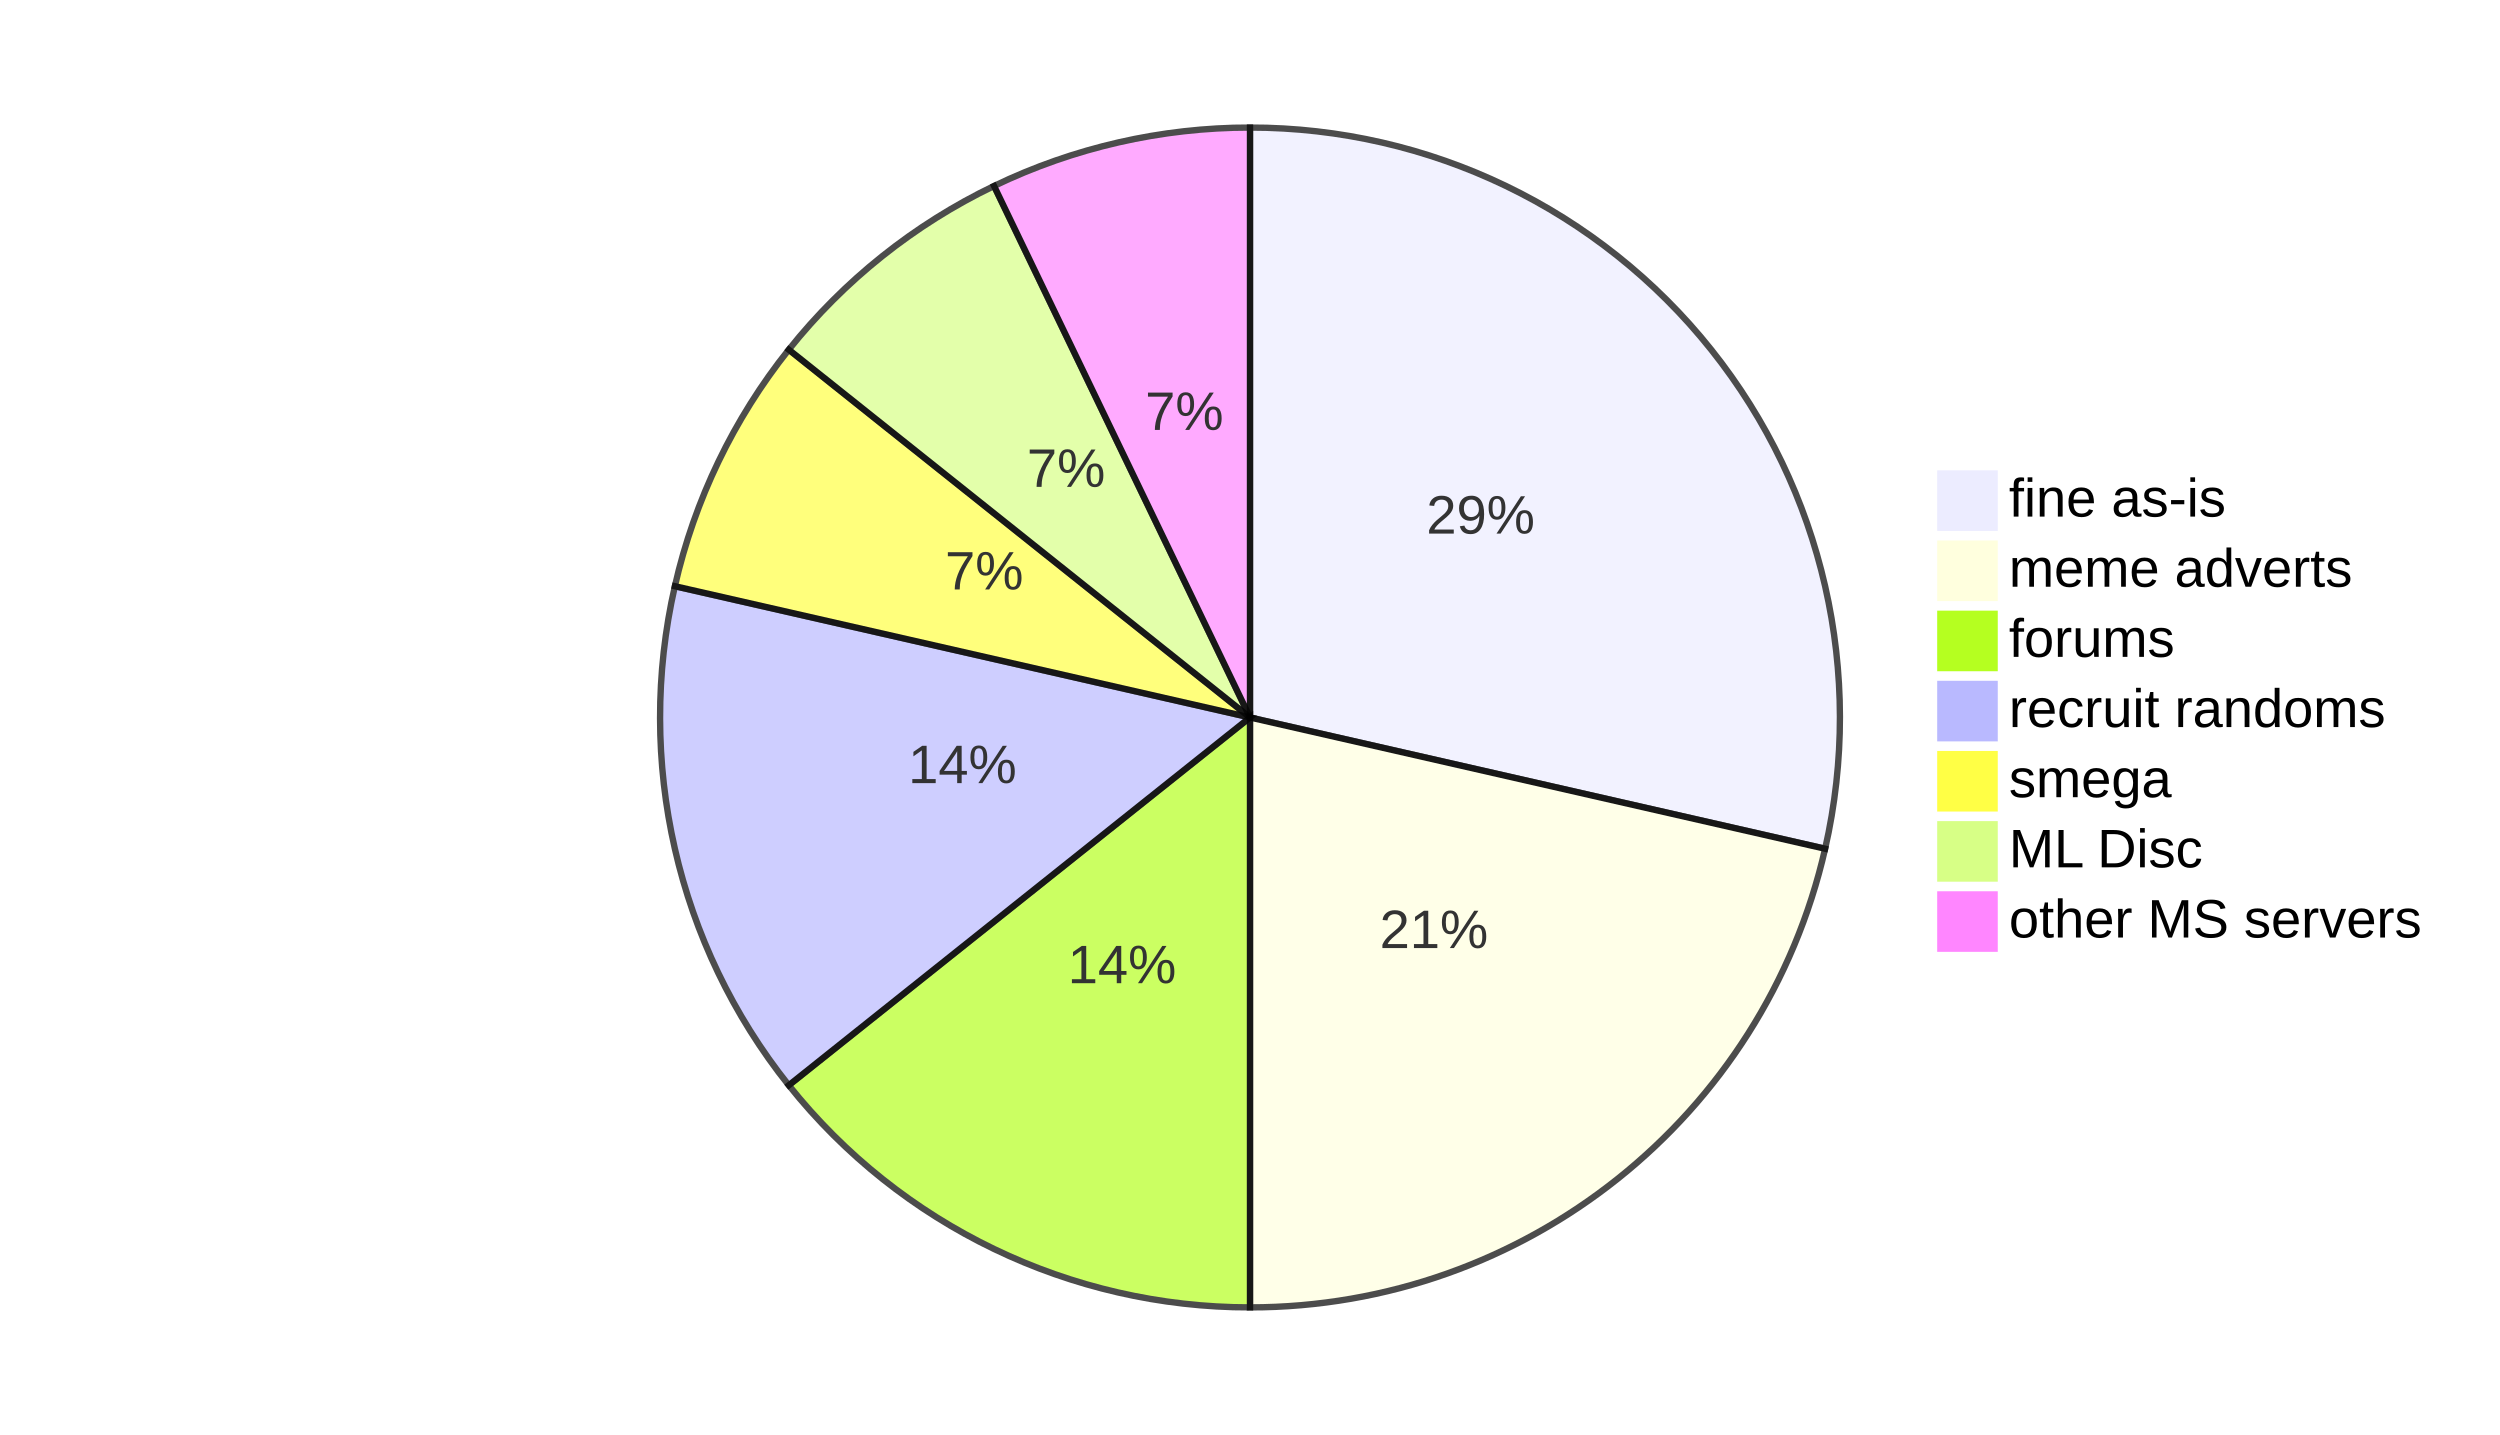
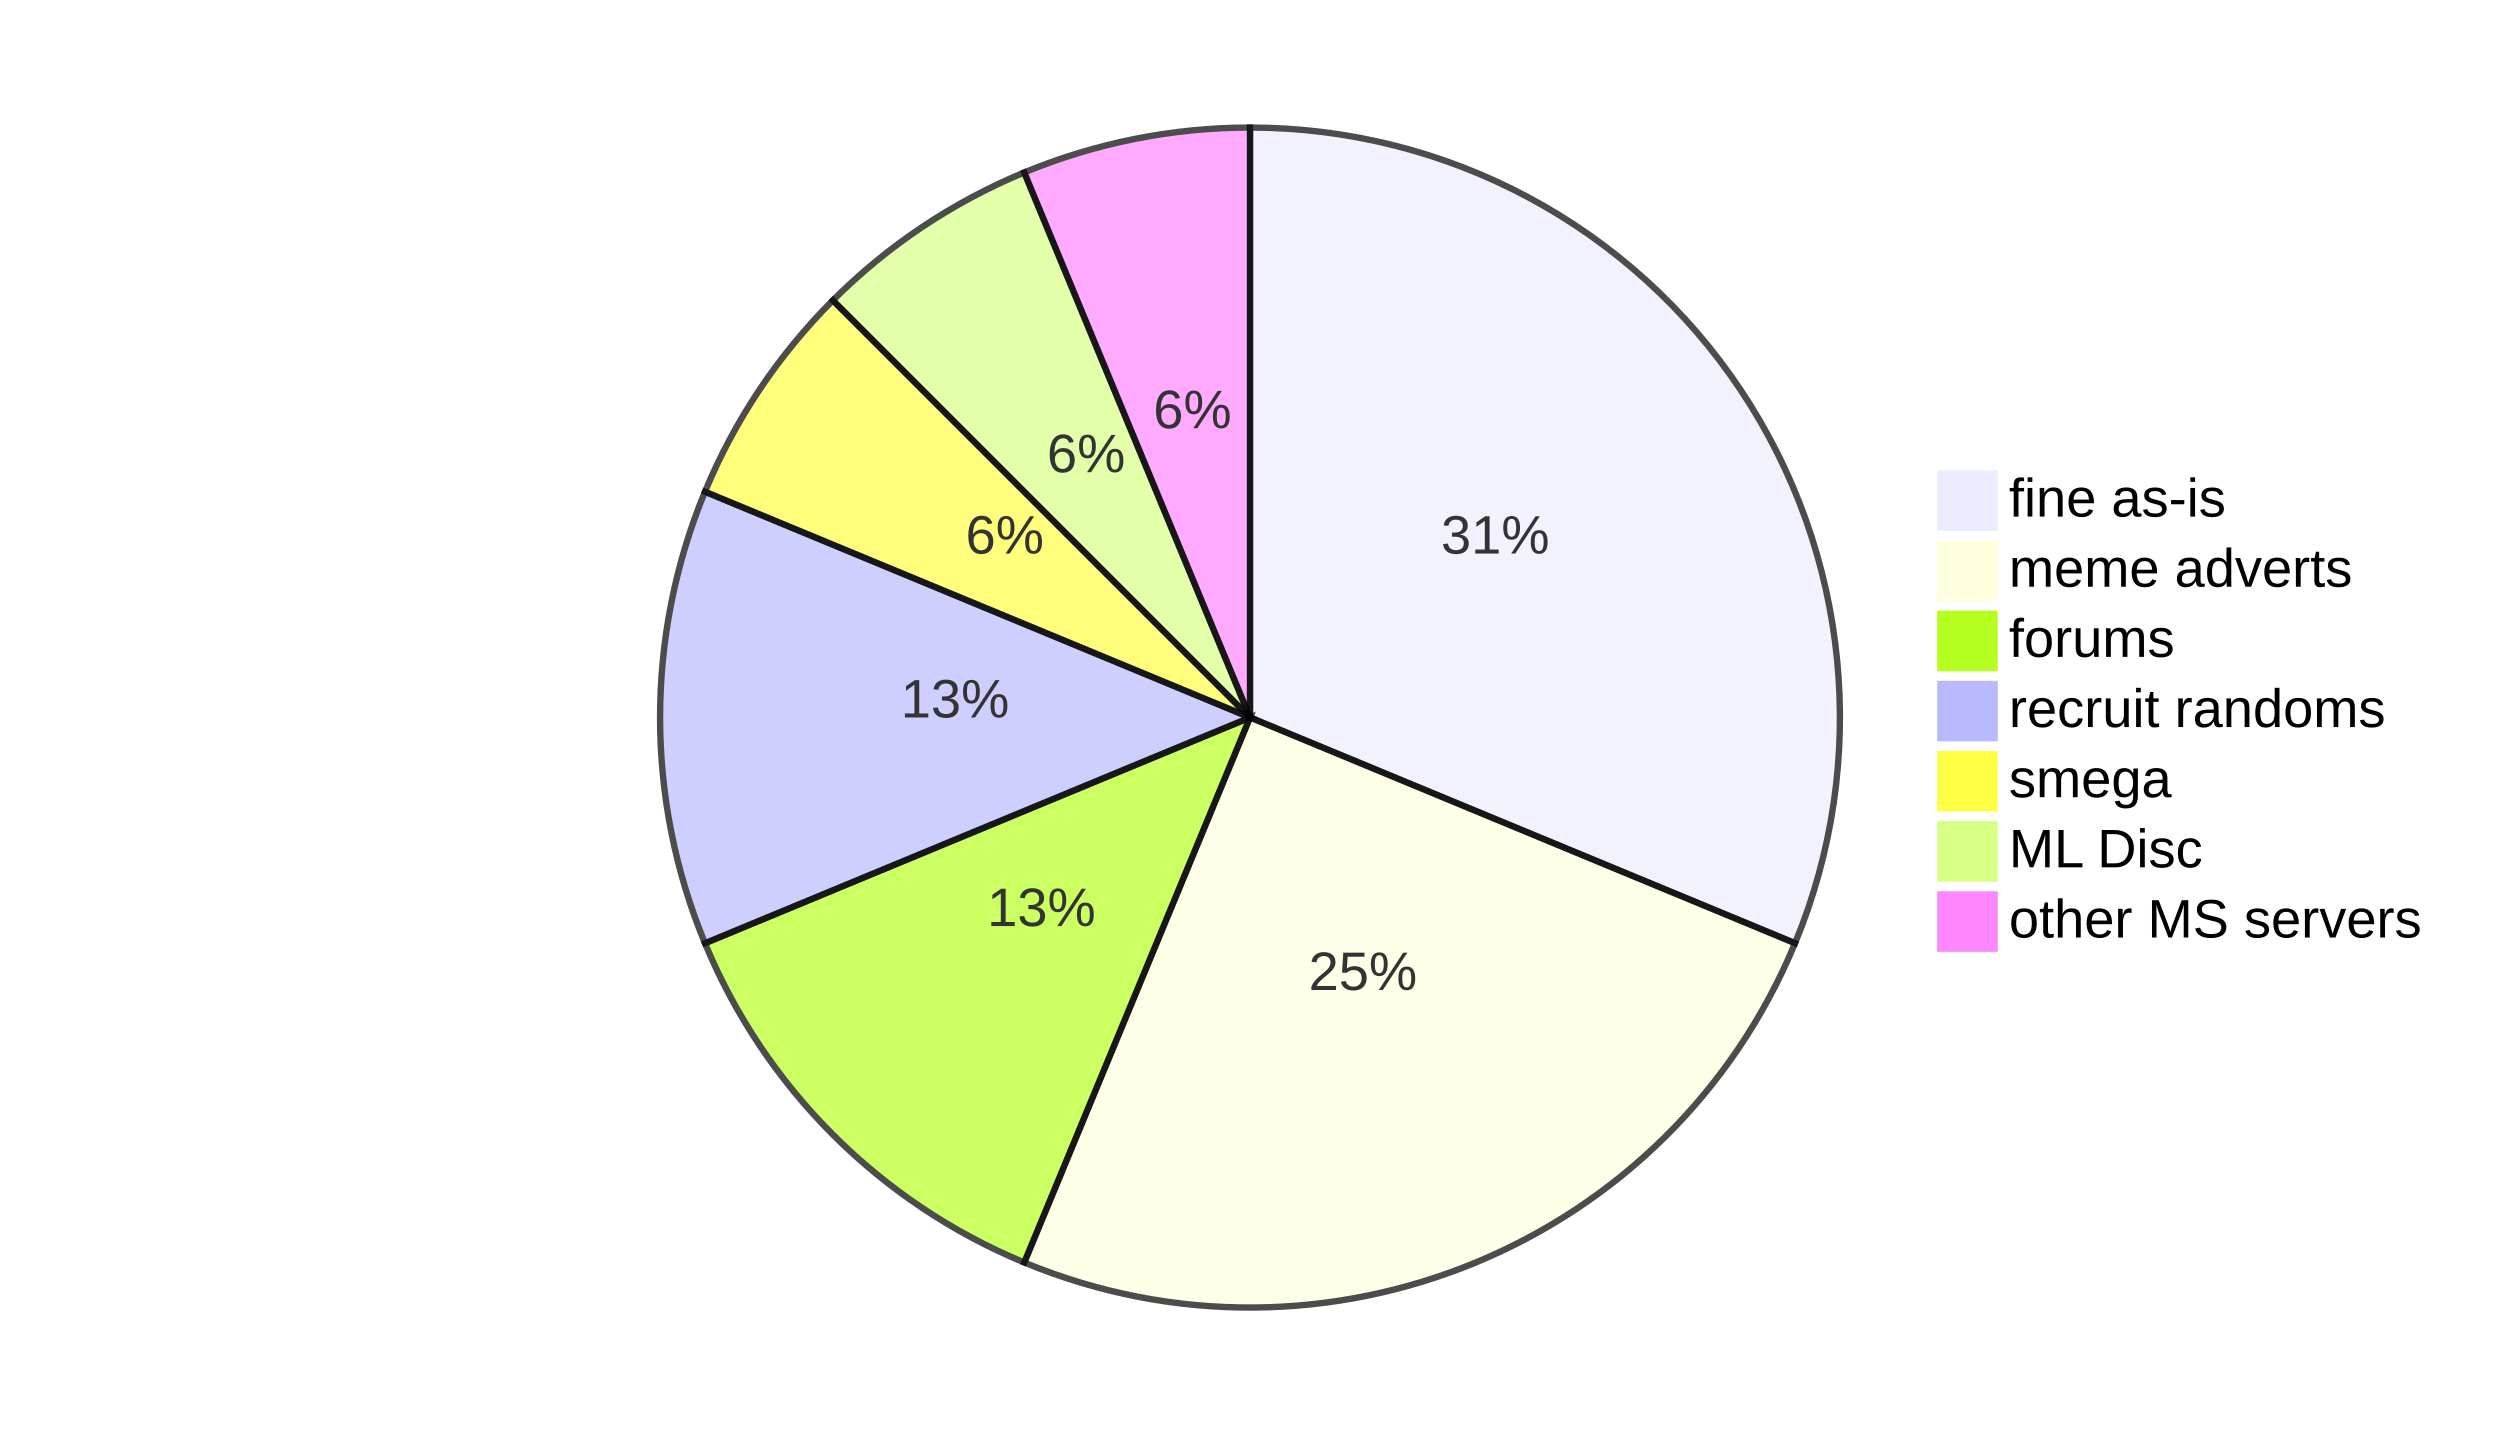
- <svg xmlns="http://www.w3.org/2000/svg" id="mermaid-1637476745813" width="100%" height="450" style="max-width: 784px;" viewBox="0 0 784 450">
-   <style>#mermaid-1637476745813 {font-family:"trebuchet ms",verdana,arial,sans-serif;font-size:16px;fill:#333;}#mermaid-1637476745813 .error-icon{fill:#552222;}#mermaid-1637476745813 .error-text{fill:#552222;stroke:#552222;}#mermaid-1637476745813 .edge-thickness-normal{stroke-width:2px;}#mermaid-1637476745813 .edge-thickness-thick{stroke-width:3.5px;}#mermaid-1637476745813 .edge-pattern-solid{stroke-dasharray:0;}#mermaid-1637476745813 .edge-pattern-dashed{stroke-dasharray:3;}#mermaid-1637476745813 .edge-pattern-dotted{stroke-dasharray:2;}#mermaid-1637476745813 .marker{fill:#333333;stroke:#333333;}#mermaid-1637476745813 .marker.cross{stroke:#333333;}#mermaid-1637476745813 svg{font-family:"trebuchet ms",verdana,arial,sans-serif;font-size:16px;}#mermaid-1637476745813 .pieCircle{stroke:black;stroke-width:2px;opacity:0.7;}#mermaid-1637476745813 .pieTitleText{text-anchor:middle;font-size:25px;fill:black;font-family:"trebuchet ms",verdana,arial,sans-serif;}#mermaid-1637476745813 .slice{font-family:"trebuchet ms",verdana,arial,sans-serif;fill:#333;font-size:17px;}#mermaid-1637476745813 .legend text{fill:black;font-family:"trebuchet ms",verdana,arial,sans-serif;font-size:17px;}#mermaid-1637476745813 :root{--mermaid-font-family:"trebuchet ms",verdana,arial,sans-serif;}</style>
+ <svg xmlns="http://www.w3.org/2000/svg" id="mermaid-1637499470265" width="100%" height="450" style="max-width: 784px;" viewBox="0 0 784 450">
+   <style>#mermaid-1637499470265 {font-family:"trebuchet ms",verdana,arial,sans-serif;font-size:16px;fill:#333;}#mermaid-1637499470265 .error-icon{fill:#552222;}#mermaid-1637499470265 .error-text{fill:#552222;stroke:#552222;}#mermaid-1637499470265 .edge-thickness-normal{stroke-width:2px;}#mermaid-1637499470265 .edge-thickness-thick{stroke-width:3.5px;}#mermaid-1637499470265 .edge-pattern-solid{stroke-dasharray:0;}#mermaid-1637499470265 .edge-pattern-dashed{stroke-dasharray:3;}#mermaid-1637499470265 .edge-pattern-dotted{stroke-dasharray:2;}#mermaid-1637499470265 .marker{fill:#333333;stroke:#333333;}#mermaid-1637499470265 .marker.cross{stroke:#333333;}#mermaid-1637499470265 svg{font-family:"trebuchet ms",verdana,arial,sans-serif;font-size:16px;}#mermaid-1637499470265 .pieCircle{stroke:black;stroke-width:2px;opacity:0.7;}#mermaid-1637499470265 .pieTitleText{text-anchor:middle;font-size:25px;fill:black;font-family:"trebuchet ms",verdana,arial,sans-serif;}#mermaid-1637499470265 .slice{font-family:"trebuchet ms",verdana,arial,sans-serif;fill:#333;font-size:17px;}#mermaid-1637499470265 .legend text{fill:black;font-family:"trebuchet ms",verdana,arial,sans-serif;font-size:17px;}#mermaid-1637499470265 :root{--mermaid-font-family:"trebuchet ms",verdana,arial,sans-serif;}</style>
  <g />
  <g transform="translate(392,225)">
-     <path d="M1.1327982892113017e-14,-185A185,185,0,0,1,180.362,41.166L0,0Z" fill="#ECECFF" class="pieCircle" />
-     <path d="M180.362,41.166A185,185,0,0,1,1.1327982892113017e-14,185L0,0Z" fill="#ffffde" class="pieCircle" />
-     <path d="M1.1327982892113017e-14,185A185,185,0,0,1,-144.639,115.346L0,0Z" fill="hsl(80, 100%, 56.275%)" class="pieCircle" />
-     <path d="M-144.639,115.346A185,185,0,0,1,-180.362,-41.166L0,0Z" fill="hsl(240, 100%, 86.275%)" class="pieCircle" />
-     <path d="M-180.362,-41.166A185,185,0,0,1,-144.639,-115.346L0,0Z" fill="hsl(60, 100%, 63.529%)" class="pieCircle" />
-     <path d="M-144.639,-115.346A185,185,0,0,1,-80.268,-166.679L0,0Z" fill="hsl(80, 100%, 76.275%)" class="pieCircle" />
-     <path d="M-80.268,-166.679A185,185,0,0,1,-3.398394867633905e-14,-185L0,0Z" fill="hsl(300, 100%, 76.275%)" class="pieCircle" />
-     <text transform="translate(72.31941,-57.67281)" class="slice" style="text-anchor: middle;">29%</text>
-     <text transform="translate(57.67281,72.31941)" class="slice" style="text-anchor: middle;">21%</text>
-     <text transform="translate(-40.13425,83.33962)" class="slice" style="text-anchor: middle;">14%</text>
-     <text transform="translate(-90.18083,20.58319)" class="slice" style="text-anchor: middle;">14%</text>
-     <text transform="translate(-83.33962,-40.13425)" class="slice" style="text-anchor: middle;">7%</text>
-     <text transform="translate(-57.67281,-72.31941)" class="slice" style="text-anchor: middle;">7%</text>
-     <text transform="translate(-20.58319,-90.18083)" class="slice" style="text-anchor: middle;">7%</text>
+     <path d="M1.1327982892113017e-14,-185A185,185,0,0,1,170.918,70.796L0,0Z" fill="#ECECFF" class="pieCircle" />
+     <path d="M170.918,70.796A185,185,0,0,1,-70.796,170.918L0,0Z" fill="#ffffde" class="pieCircle" />
+     <path d="M-70.796,170.918A185,185,0,0,1,-170.918,70.796L0,0Z" fill="hsl(80, 100%, 56.275%)" class="pieCircle" />
+     <path d="M-170.918,70.796A185,185,0,0,1,-170.918,-70.796L0,0Z" fill="hsl(240, 100%, 86.275%)" class="pieCircle" />
+     <path d="M-170.918,-70.796A185,185,0,0,1,-130.815,-130.815L0,0Z" fill="hsl(60, 100%, 63.529%)" class="pieCircle" />
+     <path d="M-130.815,-130.815A185,185,0,0,1,-70.796,-170.918L0,0Z" fill="hsl(80, 100%, 76.275%)" class="pieCircle" />
+     <path d="M-70.796,-170.918A185,185,0,0,1,-3.398394867633905e-14,-185L0,0Z" fill="hsl(300, 100%, 76.275%)" class="pieCircle" />
+     <text transform="translate(76.91094,-51.39025)" class="slice" style="text-anchor: middle;">31%</text>
+     <text transform="translate(35.39822,85.45886)" class="slice" style="text-anchor: middle;">25%</text>
+     <text transform="translate(-65.40738,65.40738)" class="slice" style="text-anchor: middle;">13%</text>
+     <text transform="translate(-92.5,1.1327982892113017e-14)" class="slice" style="text-anchor: middle;">13%</text>
+     <text transform="translate(-76.91094,-51.39025)" class="slice" style="text-anchor: middle;">6%</text>
+     <text transform="translate(-51.39025,-76.91094)" class="slice" style="text-anchor: middle;">6%</text>
+     <text transform="translate(-18.04585,-90.72264)" class="slice" style="text-anchor: middle;">6%</text>
    <text x="0" y="-200" class="pieTitleText" />
    <g class="legend" transform="translate(216,-77)">
      <rect width="18" height="18" style="fill: rgb(236, 236, 255); stroke: rgb(236, 236, 255);" />
      <text x="22" y="14">fine as-is</text>
    </g>
    <g class="legend" transform="translate(216,-55)">
      <rect width="18" height="18" style="fill: rgb(255, 255, 222); stroke: rgb(255, 255, 222);" />
      <text x="22" y="14">meme adverts</text>
    </g>
    <g class="legend" transform="translate(216,-33)">
      <rect width="18" height="18" style="fill: rgb(181, 255, 32); stroke: rgb(181, 255, 32);" />
      <text x="22" y="14">forums</text>
    </g>
    <g class="legend" transform="translate(216,-11)">
      <rect width="18" height="18" style="fill: rgb(185, 185, 255); stroke: rgb(185, 185, 255);" />
      <text x="22" y="14">recruit randoms</text>
    </g>
    <g class="legend" transform="translate(216,11)">
      <rect width="18" height="18" style="fill: rgb(255, 255, 69); stroke: rgb(255, 255, 69);" />
      <text x="22" y="14">smega</text>
    </g>
    <g class="legend" transform="translate(216,33)">
      <rect width="18" height="18" style="fill: rgb(215, 255, 134); stroke: rgb(215, 255, 134);" />
      <text x="22" y="14">ML Disc</text>
    </g>
    <g class="legend" transform="translate(216,55)">
      <rect width="18" height="18" style="fill: rgb(255, 134, 255); stroke: rgb(255, 134, 255);" />
      <text x="22" y="14">other MS servers</text>
    </g>
  </g>
</svg>
